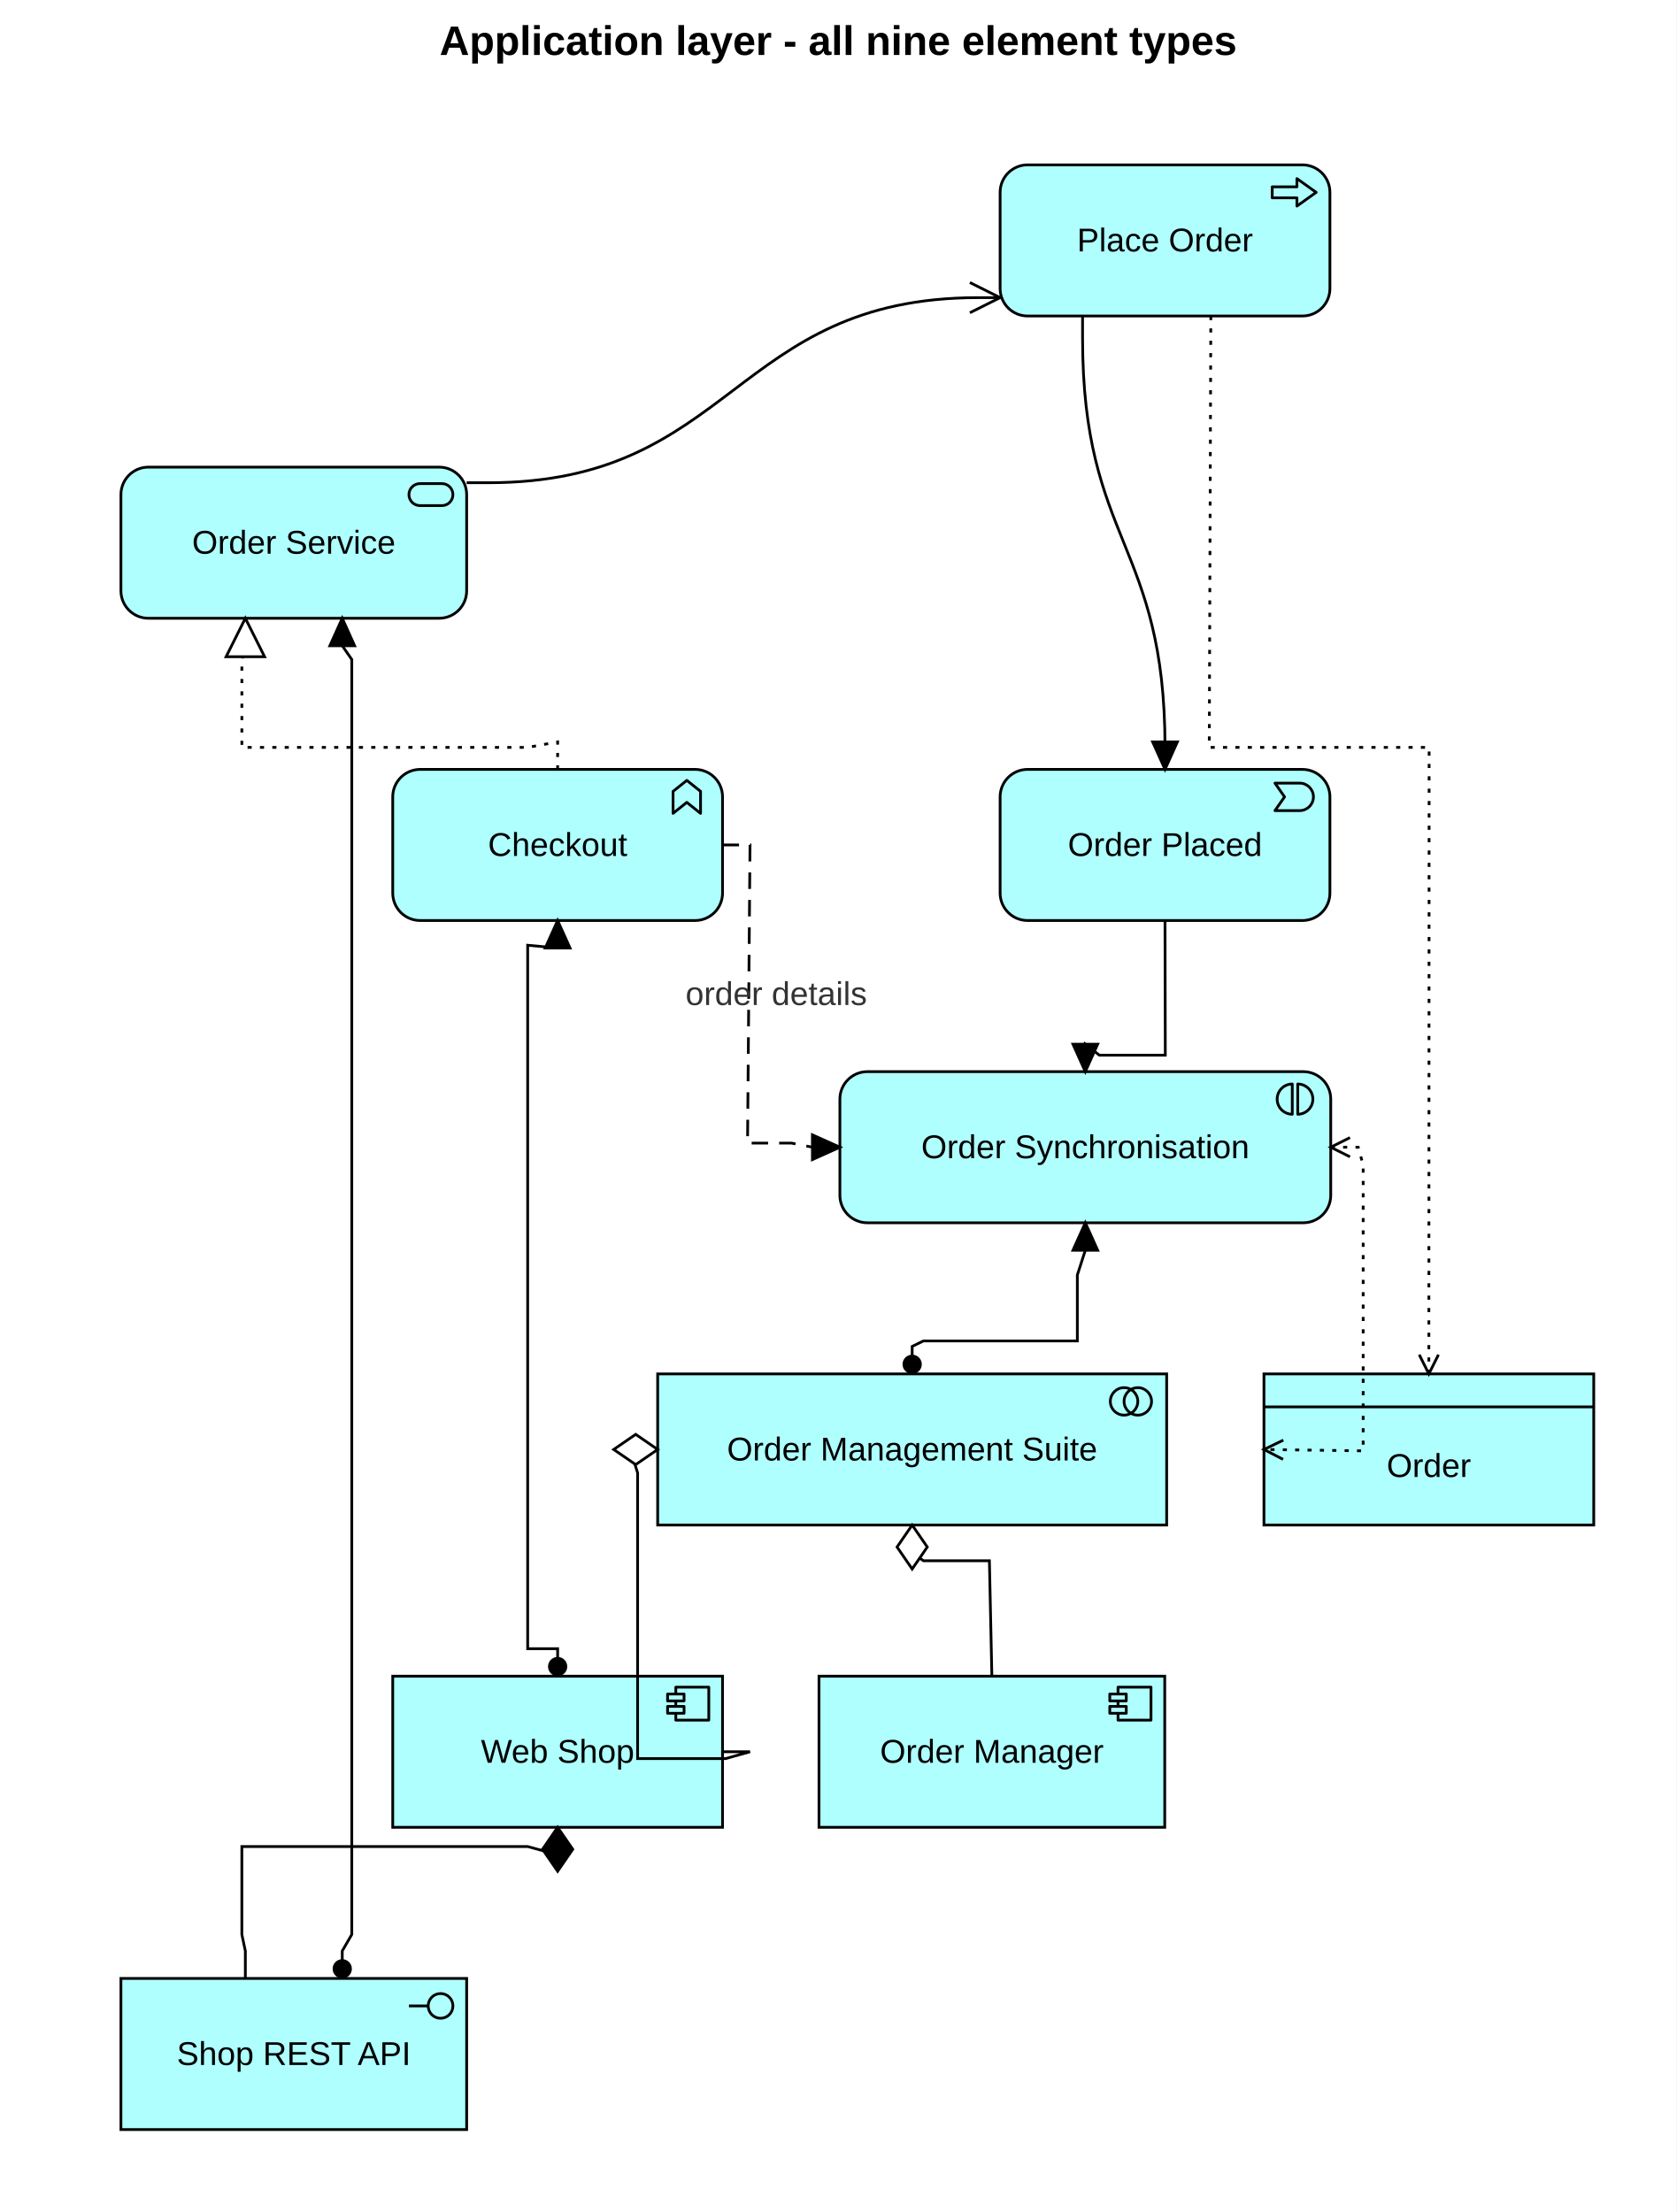
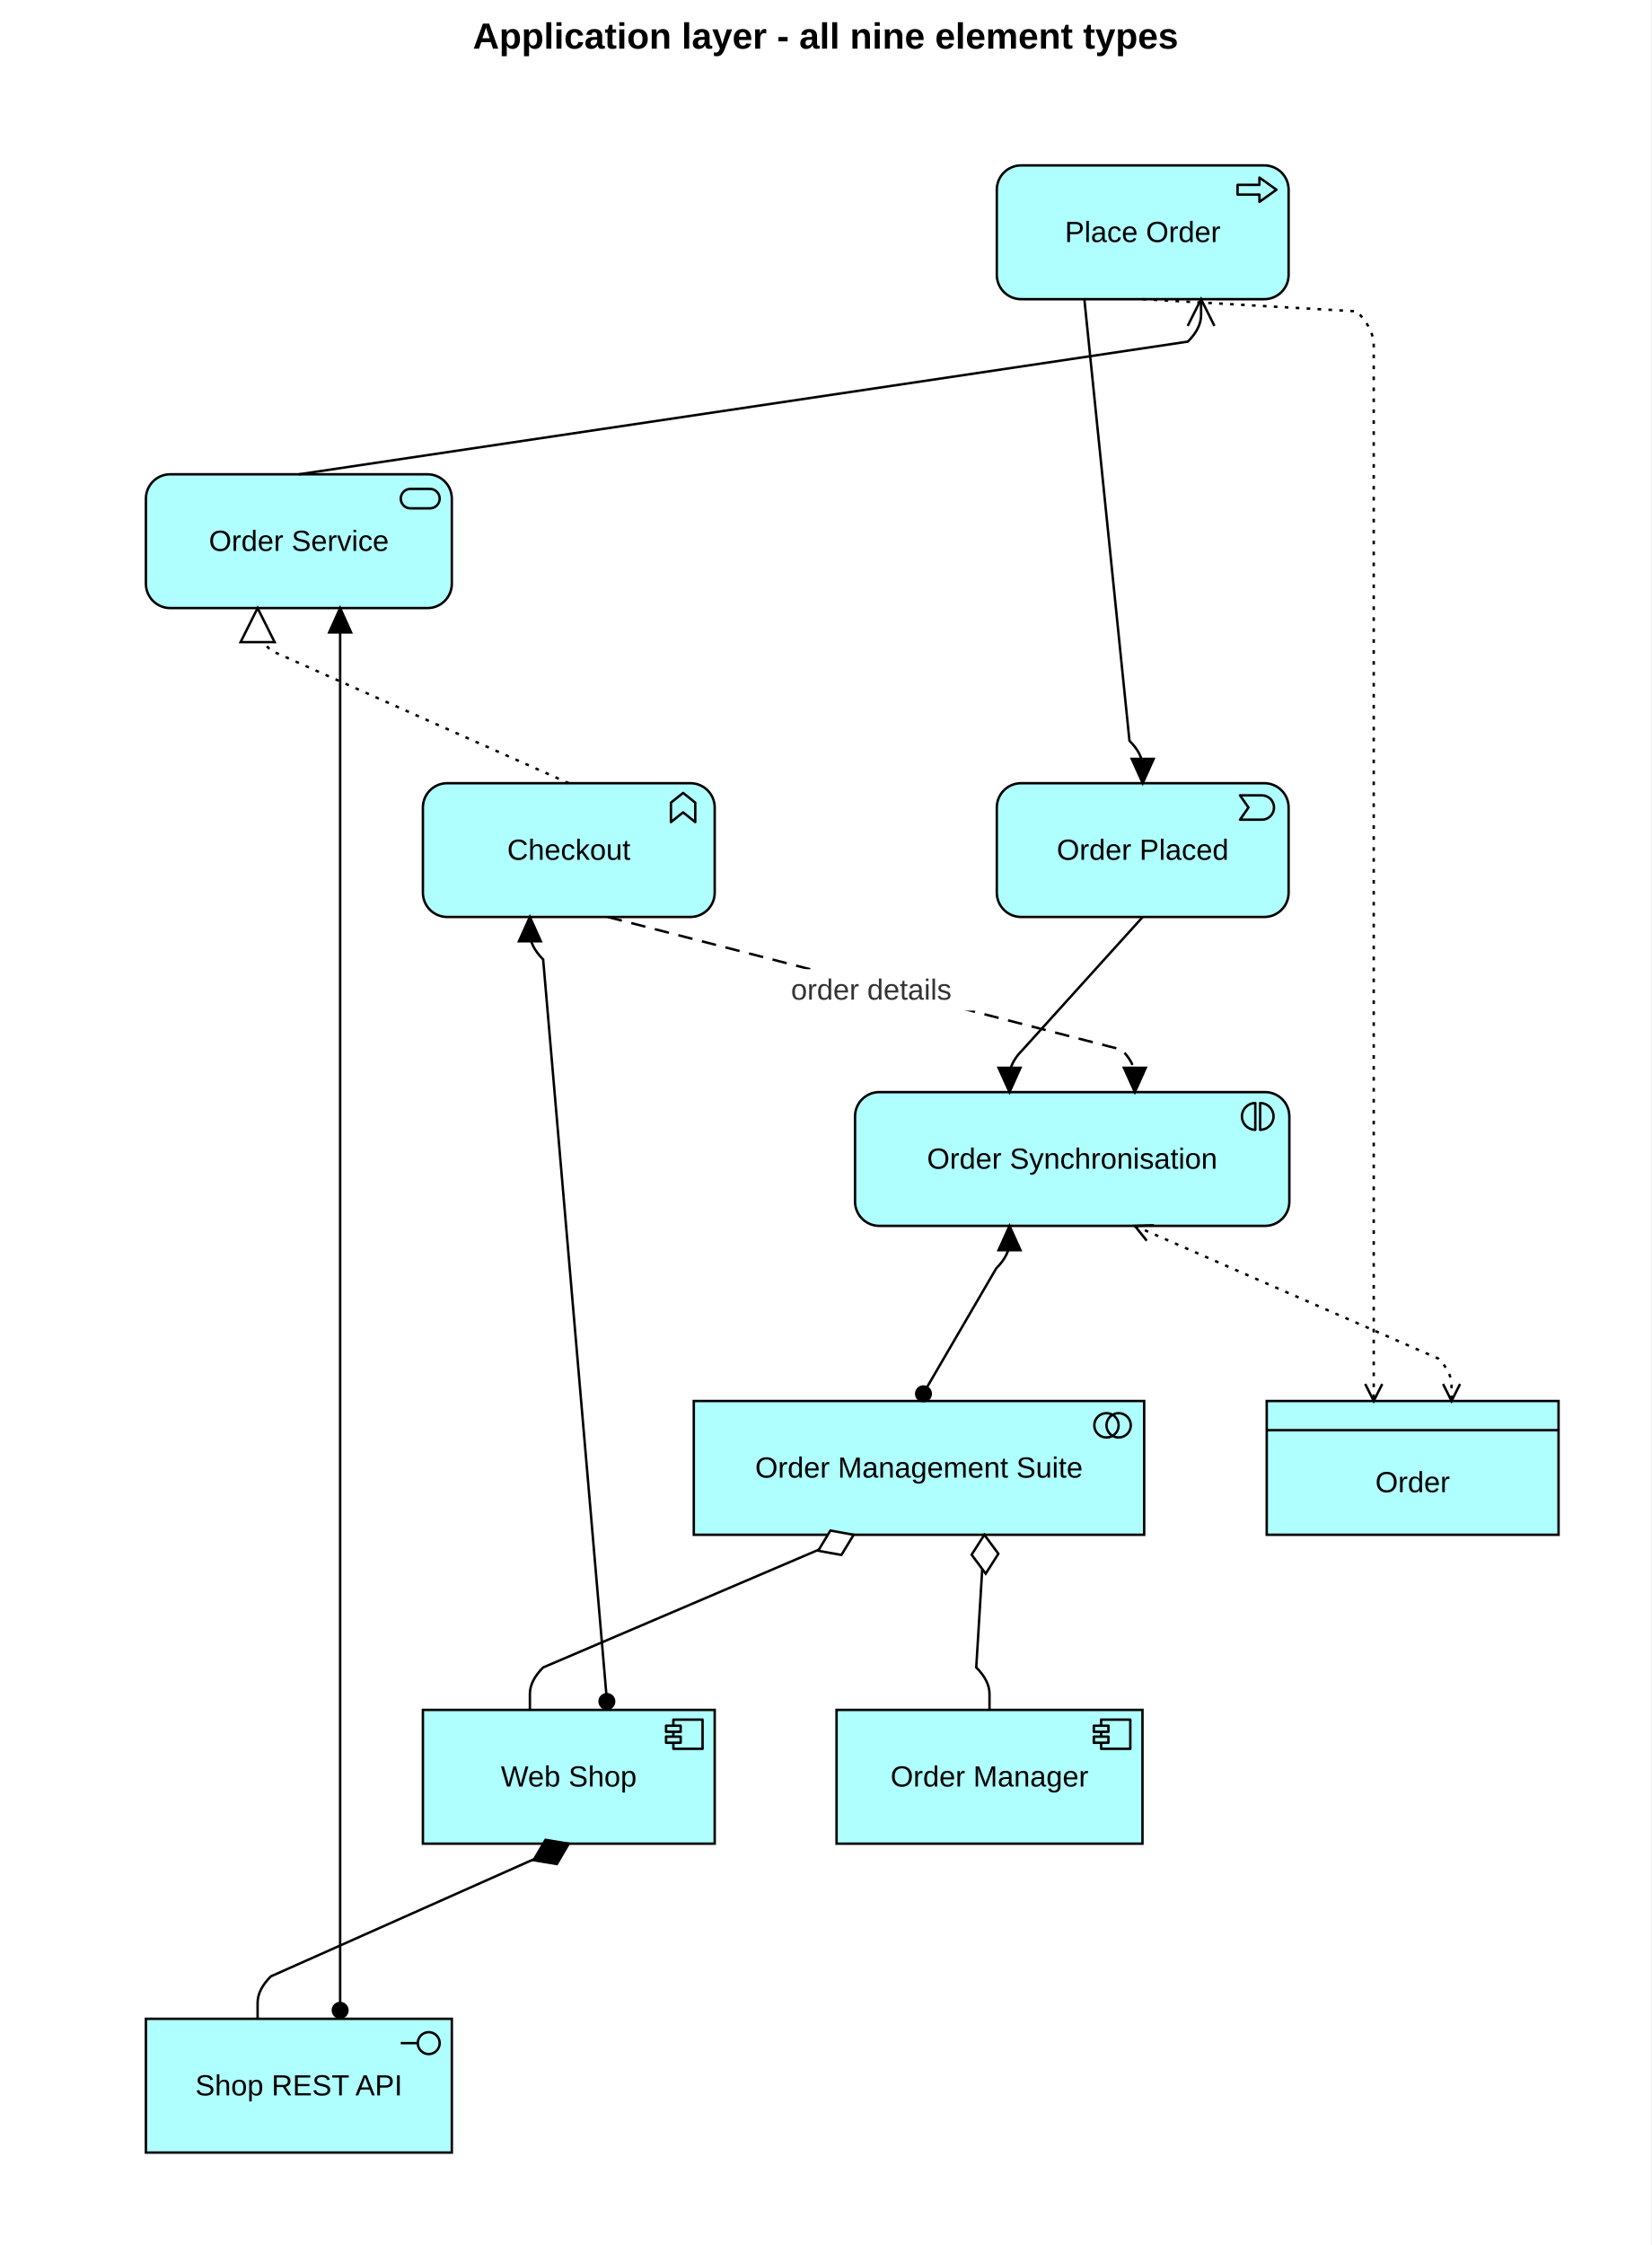
- <svg xmlns="http://www.w3.org/2000/svg" width="610" height="805" viewBox="0 0 610 805" font-family="Arial, Helvetica, sans-serif" font-size="12">
-   <rect x="0" y="0" width="610" height="805" fill="#ffffff" />
-   <text x="305" y="20" text-anchor="middle" font-size="15" font-weight="bold">Application layer - all nine element types</text>
+ <svg xmlns="http://www.w3.org/2000/svg" width="679" height="923" viewBox="0 0 679 923" font-family="Arial, Helvetica, sans-serif" font-size="12">
+   <rect x="0" y="0" width="679" height="923" fill="#ffffff" />
+   <text x="339.5" y="20" text-anchor="middle" font-size="15" font-weight="bold">Application layer - all nine element types</text>
  <g transform="translate(10,40)">
    <g class="element application-collaboration" data-id="orderSuite">
-       <rect fill="#AFFFFF" stroke="#000000" stroke-width="1" x="229.3" y="460" width="185.2" height="55" rx="0" ry="0" />
+       <rect fill="#AFFFFF" stroke="#000000" stroke-width="1" x="275.3" y="536" width="185.2" height="55" rx="0" ry="0" />
      <g stroke="#000" stroke-width="1" stroke-linejoin="round" fill="none">
-         <circle cx="399" cy="470" r="5" />
-         <circle cx="404" cy="470" r="5" />
+         <circle cx="445" cy="546" r="5" />
+         <circle cx="450" cy="546" r="5" />
      </g>
-       <text x="321.9" y="491.5" text-anchor="middle">Order Management Suite</text>
+       <text x="367.9" y="567.5" text-anchor="middle">Order Management Suite</text>
    </g>
    <g class="element application-component" data-id="webShop">
-       <rect fill="#AFFFFF" stroke="#000000" stroke-width="1" x="132.9" y="570" width="120" height="55" rx="0" ry="0" />
+       <rect fill="#AFFFFF" stroke="#000000" stroke-width="1" x="163.9" y="663" width="120" height="55" rx="0" ry="0" />
      <g stroke="#000" stroke-width="1" stroke-linejoin="round" fill="#AFFFFF">
-         <rect x="235.9" y="574" width="12" height="12" />
-         <rect x="232.9" y="576.5" width="6" height="2.5" />
-         <rect x="232.9" y="581" width="6" height="2.5" />
+         <rect x="266.9" y="667" width="12" height="12" />
+         <rect x="263.9" y="669.5" width="6" height="2.5" />
+         <rect x="263.9" y="674" width="6" height="2.5" />
      </g>
-       <text x="192.9" y="601.5" text-anchor="middle">Web Shop</text>
+       <text x="223.9" y="694.5" text-anchor="middle">Web Shop</text>
    </g>
    <g class="element application-component" data-id="orderMgr">
-       <rect fill="#AFFFFF" stroke="#000000" stroke-width="1" x="288" y="570" width="125.8" height="55" rx="0" ry="0" />
+       <rect fill="#AFFFFF" stroke="#000000" stroke-width="1" x="334" y="663" width="125.8" height="55" rx="0" ry="0" />
      <g stroke="#000" stroke-width="1" stroke-linejoin="round" fill="#AFFFFF">
-         <rect x="396.8" y="574" width="12" height="12" />
-         <rect x="393.8" y="576.5" width="6" height="2.5" />
-         <rect x="393.8" y="581" width="6" height="2.5" />
+         <rect x="442.8" y="667" width="12" height="12" />
+         <rect x="439.8" y="669.5" width="6" height="2.5" />
+         <rect x="439.8" y="674" width="6" height="2.5" />
      </g>
-       <text x="350.9" y="601.5" text-anchor="middle">Order Manager</text>
+       <text x="396.9" y="694.5" text-anchor="middle">Order Manager</text>
    </g>
    <g class="element application-interface" data-id="shopApi">
-       <rect fill="#AFFFFF" stroke="#000000" stroke-width="1" x="34" y="680" width="125.8" height="55" rx="0" ry="0" />
+       <rect fill="#AFFFFF" stroke="#000000" stroke-width="1" x="50" y="790" width="125.8" height="55" rx="0" ry="0" />
      <g stroke="#000" stroke-width="1" stroke-linejoin="round" fill="none">
-         <line x1="138.8" y1="690" x2="145.8" y2="690" />
-         <circle cx="150.3" cy="690" r="4.5" />
+         <line x1="154.8" y1="800" x2="161.8" y2="800" />
+         <circle cx="166.3" cy="800" r="4.5" />
      </g>
-       <text x="96.9" y="711.5" text-anchor="middle">Shop REST API</text>
+       <text x="112.9" y="821.5" text-anchor="middle">Shop REST API</text>
    </g>
    <g class="element application-function" data-id="checkout">
-       <rect fill="#AFFFFF" stroke="#000000" stroke-width="1" x="132.9" y="240" width="120" height="55" rx="10" ry="10" />
-       <path stroke="#000" stroke-width="1" stroke-linejoin="round" fill="none" d="M234.9,248 L239.9,244 L244.9,248 L244.9,256 L239.9,252 L234.9,256 Z" />
-       <text x="192.9" y="271.5" text-anchor="middle">Checkout</text>
+       <rect fill="#AFFFFF" stroke="#000000" stroke-width="1" x="163.9" y="282" width="120" height="55" rx="10" ry="10" />
+       <path stroke="#000" stroke-width="1" stroke-linejoin="round" fill="none" d="M265.9,290 L270.9,286 L275.9,290 L275.9,298 L270.9,294 L265.9,298 Z" />
+       <text x="223.9" y="313.5" text-anchor="middle">Checkout</text>
    </g>
    <g class="element application-interaction" data-id="orderSync">
-       <rect fill="#AFFFFF" stroke="#000000" stroke-width="1" x="295.6" y="350" width="178.6" height="55" rx="10" ry="10" />
+       <rect fill="#AFFFFF" stroke="#000000" stroke-width="1" x="341.6" y="409" width="178.6" height="55" rx="10" ry="10" />
      <g stroke="#000" stroke-width="1" stroke-linejoin="round" fill="none">
-         <path d="M460.2,354.5 A5.5,5.5 0 0 0 460.2,365.5 Z" />
-         <path d="M462.2,354.5 A5.5,5.5 0 0 1 462.2,365.5 Z" />
+         <path d="M506.2,413.5 A5.5,5.5 0 0 0 506.2,424.5 Z" />
+         <path d="M508.2,413.5 A5.5,5.5 0 0 1 508.2,424.5 Z" />
      </g>
-       <text x="384.9" y="381.5" text-anchor="middle">Order Synchronisation</text>
+       <text x="430.9" y="440.5" text-anchor="middle">Order Synchronisation</text>
    </g>
    <g class="element application-process" data-id="placeOrder">
-       <rect fill="#AFFFFF" stroke="#000000" stroke-width="1" x="353.9" y="20" width="120" height="55" rx="10" ry="10" />
-       <path stroke="#000" stroke-width="1" stroke-linejoin="round" fill="none" d="M452.9,28 H461.9 V25 L468.9,30 L461.9,35 V32 H452.9 Z" />
-       <text x="413.9" y="51.5" text-anchor="middle">Place Order</text>
+       <rect fill="#AFFFFF" stroke="#000000" stroke-width="1" x="399.9" y="28" width="120" height="55" rx="10" ry="10" />
+       <path stroke="#000" stroke-width="1" stroke-linejoin="round" fill="none" d="M498.9,36 H507.9 V33 L514.9,38 L507.9,43 V40 H498.9 Z" />
+       <text x="459.9" y="59.5" text-anchor="middle">Place Order</text>
    </g>
    <g class="element application-event" data-id="orderPlaced">
-       <rect fill="#AFFFFF" stroke="#000000" stroke-width="1" x="353.9" y="240" width="120" height="55" rx="10" ry="10" />
-       <path stroke="#000" stroke-width="1" stroke-linejoin="round" fill="none" d="M453.9,245 H462.9 A5,5 0 0 1 462.9,255 H453.9 L457.4,250 Z" />
-       <text x="413.9" y="271.5" text-anchor="middle">Order Placed</text>
+       <rect fill="#AFFFFF" stroke="#000000" stroke-width="1" x="399.9" y="282" width="120" height="55" rx="10" ry="10" />
+       <path stroke="#000" stroke-width="1" stroke-linejoin="round" fill="none" d="M499.9,287 H508.9 A5,5 0 0 1 508.9,297 H499.9 L503.4,292 Z" />
+       <text x="459.9" y="313.5" text-anchor="middle">Order Placed</text>
    </g>
    <g class="element application-service" data-id="orderSvc">
-       <rect fill="#AFFFFF" stroke="#000000" stroke-width="1" x="34" y="130" width="125.8" height="55" rx="10" ry="10" />
-       <rect stroke="#000" stroke-width="1" stroke-linejoin="round" fill="none" x="138.8" y="136" width="16" height="8" rx="4" ry="4" />
-       <text x="96.9" y="161.5" text-anchor="middle">Order Service</text>
+       <rect fill="#AFFFFF" stroke="#000000" stroke-width="1" x="50" y="155" width="125.8" height="55" rx="10" ry="10" />
+       <rect stroke="#000" stroke-width="1" stroke-linejoin="round" fill="none" x="154.8" y="161" width="16" height="8" rx="4" ry="4" />
+       <text x="112.9" y="186.5" text-anchor="middle">Order Service</text>
    </g>
    <g class="element data-object" data-id="order">
-       <rect fill="#AFFFFF" stroke="#000000" stroke-width="1" x="449.9" y="460" width="120" height="55" />
-       <line stroke="#000000" stroke-width="1" x1="449.9" y1="472" x2="569.9" y2="472" />
-       <text x="509.9" y="497.5" text-anchor="middle">Order</text>
+       <rect fill="#AFFFFF" stroke="#000000" stroke-width="1" x="510.9" y="536" width="120" height="55" />
+       <line stroke="#000000" stroke-width="1" x1="510.9" y1="548" x2="630.9" y2="548" />
+       <text x="570.9" y="573.5" text-anchor="middle">Order</text>
    </g>
    <g class="relationship aggregation" data-source="orderSuite" data-target="webShop">
-       <path d="M229.3,487.5L219.3,487.5L222,496L222,600L254,600L262.9,597.5L252.9,597.5" fill="none" stroke="#000" stroke-width="1" />
-       <path d="M229.3,487.5 L221.3,493 L213.3,487.5 L221.3,482 Z" fill="#fff" stroke="#000" stroke-width="1" />
+       <path d="M341.03,591L213.35,645.55Q207.9,651 207.9,656.45L207.9,663" fill="none" stroke="#000" stroke-width="1" />
+       <path d="M341.03,591 L336,599.3 L326.45,597.57 L331.48,589.27 Z" fill="#fff" stroke="#000" stroke-width="1" />
    </g>
    <g class="relationship aggregation" data-source="orderSuite" data-target="orderMgr">
-       <path d="M321.9,515L321.9,525L326,528L350,528L350.9,570" fill="none" stroke="#000" stroke-width="1" />
-       <path d="M321.9,515 L327.4,523 L321.9,531 L316.4,523 Z" fill="#fff" stroke="#000" stroke-width="1" />
+       <path d="M394.77,591L391.45,645.55Q396.9,651 396.9,656.45L396.9,663" fill="none" stroke="#000" stroke-width="1" />
+       <path d="M394.77,591 L400.55,598.8 L395.34,606.99 L389.55,599.19 Z" fill="#fff" stroke="#000" stroke-width="1" />
    </g>
    <g class="relationship assignment" data-source="orderSuite" data-target="orderSync">
-       <path d="M321.9,460L321.9,450L326,448L382,448L382,424L384.9,415L384.9,405" fill="none" stroke="#000" stroke-width="1" />
-       <circle cx="321.9" cy="456.5" r="3.5" fill="#000" />
-       <path d="M384.9,405 L389.4,415 L380.4,415 Z" fill="#000" stroke="#000" stroke-width="1" />
+       <path d="M367.9,536L399.68,481.45Q405.13,476 405.13,470.55L405.13,464" fill="none" stroke="#000" stroke-width="1" />
+       <circle cx="369.75" cy="533.03" r="3.5" fill="#000" />
+       <path d="M405.13,464 L409.63,474 L400.63,474 Z" fill="#000" stroke="#000" stroke-width="1" />
    </g>
    <g class="relationship composition" data-source="webShop" data-target="shopApi">
-       <path d="M192.9,625L192.9,635L182,632L78,632L78,664L79.27,670L79.27,680" fill="none" stroke="#000" stroke-width="1" />
-       <path d="M192.9,625 L198.4,633 L192.9,641 L187.4,633 Z" fill="#000" stroke="#000" stroke-width="1" />
+       <path d="M223.9,718L101.39,772.55Q95.93,778 95.93,783.45L95.93,790" fill="none" stroke="#000" stroke-width="1" />
+       <path d="M223.9,718 L218.99,726.38 L209.41,724.79 L214.32,716.42 Z" fill="#000" stroke="#000" stroke-width="1" />
    </g>
    <g class="relationship assignment" data-source="webShop" data-target="checkout">
-       <path d="M192.9,570L192.9,560L182,560L182,304L192.9,305L192.9,295" fill="none" stroke="#000" stroke-width="1" />
-       <circle cx="192.9" cy="566.5" r="3.5" fill="#000" />
-       <path d="M192.9,295 L197.4,305 L188.4,305 Z" fill="#000" stroke="#000" stroke-width="1" />
+       <path d="M239.9,663L213.35,354.45Q207.9,349 207.9,343.55L207.9,337" fill="none" stroke="#000" stroke-width="1" />
+       <circle cx="239.55" cy="659.52" r="3.5" fill="#000" />
+       <path d="M207.9,337 L212.4,347 L203.4,347 Z" fill="#000" stroke="#000" stroke-width="1" />
    </g>
    <g class="relationship realization" data-source="checkout" data-target="orderSvc">
-       <path d="M192.9,240L192.9,230L182,232L78,232L78,200L79.27,195L79.27,185" fill="none" stroke="#000" stroke-width="1" stroke-dasharray="1.5 3" />
-       <path d="M79.27,185 L86.27,199 L72.27,199 Z" fill="#fff" stroke="#000" stroke-width="1" />
+       <path d="M223.9,282L101.39,227.45Q95.93,222 95.93,216.55L95.93,210" fill="none" stroke="#000" stroke-width="1" stroke-dasharray="1.5 3" />
+       <path d="M95.93,210 L102.93,224 L88.93,224 Z" fill="#fff" stroke="#000" stroke-width="1" />
    </g>
    <g class="relationship assignment" data-source="shopApi" data-target="orderSvc">
-       <path d="M114.53,680L114.53,670L118,664L118,200L114.53,195L114.53,185" fill="none" stroke="#000" stroke-width="1" />
-       <circle cx="114.53" cy="676.5" r="3.5" fill="#000" />
-       <path d="M114.53,185 L119.03,195 L110.03,195 Z" fill="#000" stroke="#000" stroke-width="1" />
+       <path d="M129.87,790L129.87,227.45Q129.87,222 129.87,216.55L129.87,210" fill="none" stroke="#000" stroke-width="1" />
+       <circle cx="129.87" cy="786.5" r="3.5" fill="#000" />
+       <path d="M129.87,210 L134.37,220 L125.37,220 Z" fill="#000" stroke="#000" stroke-width="1" />
    </g>
    <g class="relationship triggering" data-source="placeOrder" data-target="orderPlaced">
-       <path d="M383.9,75L383.9,83C383.9,157.5 413.9,157.5 413.9,232L413.9,240" fill="none" stroke="#000" stroke-width="1" />
-       <path d="M413.9,240 L409.4,230 L418.4,230 Z" fill="#000" stroke="#000" stroke-width="1" />
+       <path d="M435.9,83L454.45,264.55Q459.9,270 459.9,275.45L459.9,282" fill="none" stroke="#000" stroke-width="1" />
+       <path d="M459.9,282 L455.4,272 L464.4,272 Z" fill="#000" stroke="#000" stroke-width="1" />
    </g>
    <g class="relationship triggering" data-source="orderPlaced" data-target="orderSync">
-       <path d="M413.9,295L414,344L390,344L384.9,340L384.9,350" fill="none" stroke="#000" stroke-width="1" />
-       <path d="M384.9,350 L380.4,340 L389.4,340 Z" fill="#000" stroke="#000" stroke-width="1" />
+       <path d="M459.9,337L410.59,391.55Q405.13,397 405.13,402.45L405.13,409" fill="none" stroke="#000" stroke-width="1" />
+       <path d="M405.13,409 L400.63,399 L409.63,399 Z" fill="#000" stroke="#000" stroke-width="1" />
    </g>
    <g class="relationship flow" data-source="checkout" data-target="orderSync">
-       <path d="M252.9,267.5L262.9,267.5L262,376L278,376L285.6,377.5L295.6,377.5" fill="none" stroke="#000" stroke-width="1" stroke-dasharray="6 4" />
-       <path d="M295.6,377.5 L285.6,382 L285.6,373 Z" fill="#000" stroke="#000" stroke-width="1" />
-       <text x="272.45" y="325.75" text-anchor="middle" font-size="12" font-family="&quot;trebuchet ms&quot;, verdana, arial, sans-serif" fill="#333">order details</text>
+       <path d="M239.9,337L451.21,391.55Q456.67,397 456.67,402.45L456.67,409" fill="none" stroke="#000" stroke-width="1" stroke-dasharray="6 4" />
+       <path d="M456.67,409 L452.17,399 L461.17,399 Z" fill="#000" stroke="#000" stroke-width="1" />
+       <rect x="297.78" y="359" width="101" height="16" rx="2" fill="#ffffff" stroke="#ffffff" />
+       <text x="348.28" y="371" text-anchor="middle" font-size="12" font-family="&quot;trebuchet ms&quot;, verdana, arial, sans-serif" fill="#333">order details</text>
    </g>
    <g class="relationship access" data-source="placeOrder" data-target="order">
-       <path d="M430.57,75L430,232L510,232L509.9,460" fill="none" stroke="#000" stroke-width="1" stroke-dasharray="1.5 3" />
-       <path d="M506.4,453 L509.9,460 L513.4,453" fill="none" stroke="#000" stroke-width="1" />
+       <path d="M459.9,83L547.9,88Q554.9,95 554.9,102L554.9,518.55Q554.9,524 554.9,529.45L554.9,536" fill="none" stroke="#000" stroke-width="1" stroke-dasharray="1.5 3" />
+       <path d="M551.4,529 L554.9,536 L558.4,529" fill="none" stroke="#000" stroke-width="1" />
    </g>
    <g class="relationship access" data-source="orderSync" data-target="order">
-       <path d="M474.2,377.5L484.2,377.5L486,384L486,488L449.9,487.5" fill="none" stroke="#000" stroke-width="1" stroke-dasharray="1.5 3" />
-       <path d="M481.2,374 L474.2,377.5 L481.2,381" fill="none" stroke="#000" stroke-width="1" />
-       <path d="M456.95,484.1 L449.9,487.5 L456.85,491.1" fill="none" stroke="#000" stroke-width="1" />
+       <path d="M456.67,464L581.45,518.55Q586.9,524 586.9,529.45L586.9,536" fill="none" stroke="#000" stroke-width="1" stroke-dasharray="1.5 3" />
+       <path d="M464.49,463.75 L456.67,464 L461.56,470.11" fill="none" stroke="#000" stroke-width="1" />
+       <path d="M583.4,529 L586.9,536 L590.4,529" fill="none" stroke="#000" stroke-width="1" />
    </g>
    <g class="relationship serving" data-source="orderSvc" data-target="placeOrder">
-       <path d="M159.8,135.674L167.8,135.674C256.85,135.674 256.85,68.32 345.9,68.32L353.9,68.32" fill="none" stroke="#000" stroke-width="1" />
-       <path d="M342.9,73.82 L353.9,68.32 L342.9,62.82" fill="none" stroke="#000" stroke-width="1" />
+       <path d="M112.9,155L478.45,100.45Q483.9,95 483.9,89.55L483.9,83" fill="none" stroke="#000" stroke-width="1" />
+       <path d="M489.4,94 L483.9,83 L478.4,94" fill="none" stroke="#000" stroke-width="1" />
    </g>
  </g>
</svg>
